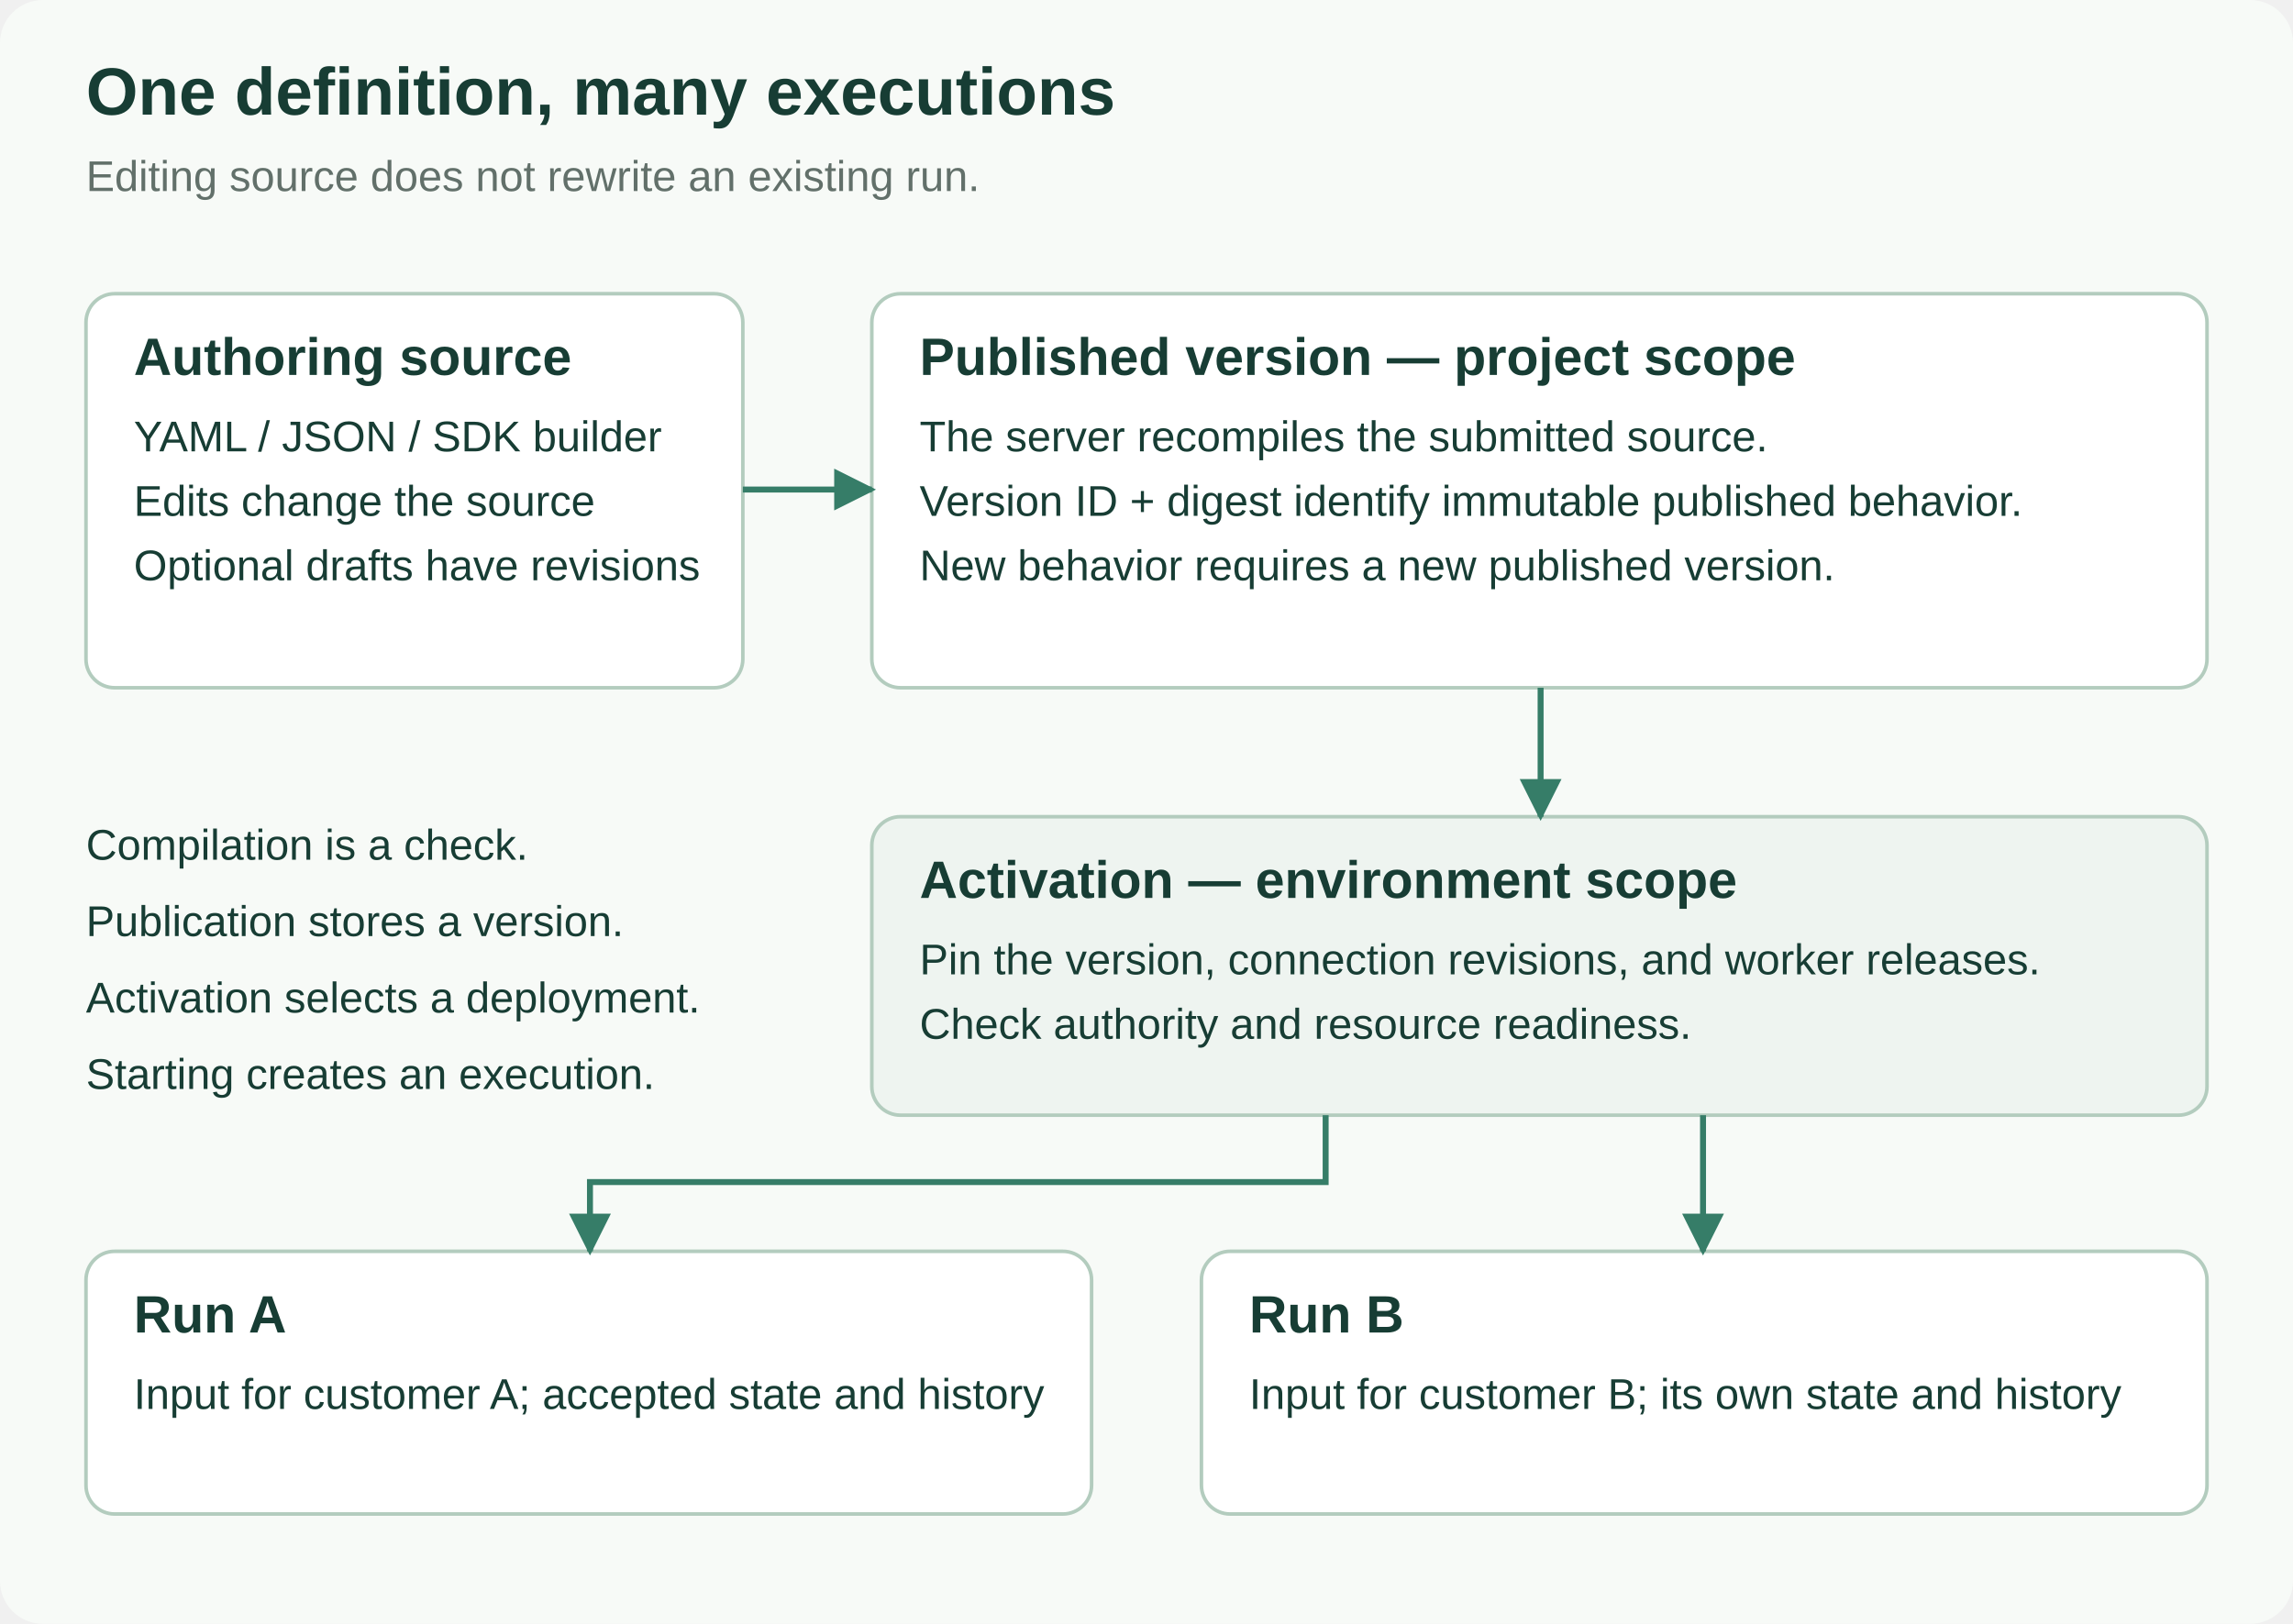
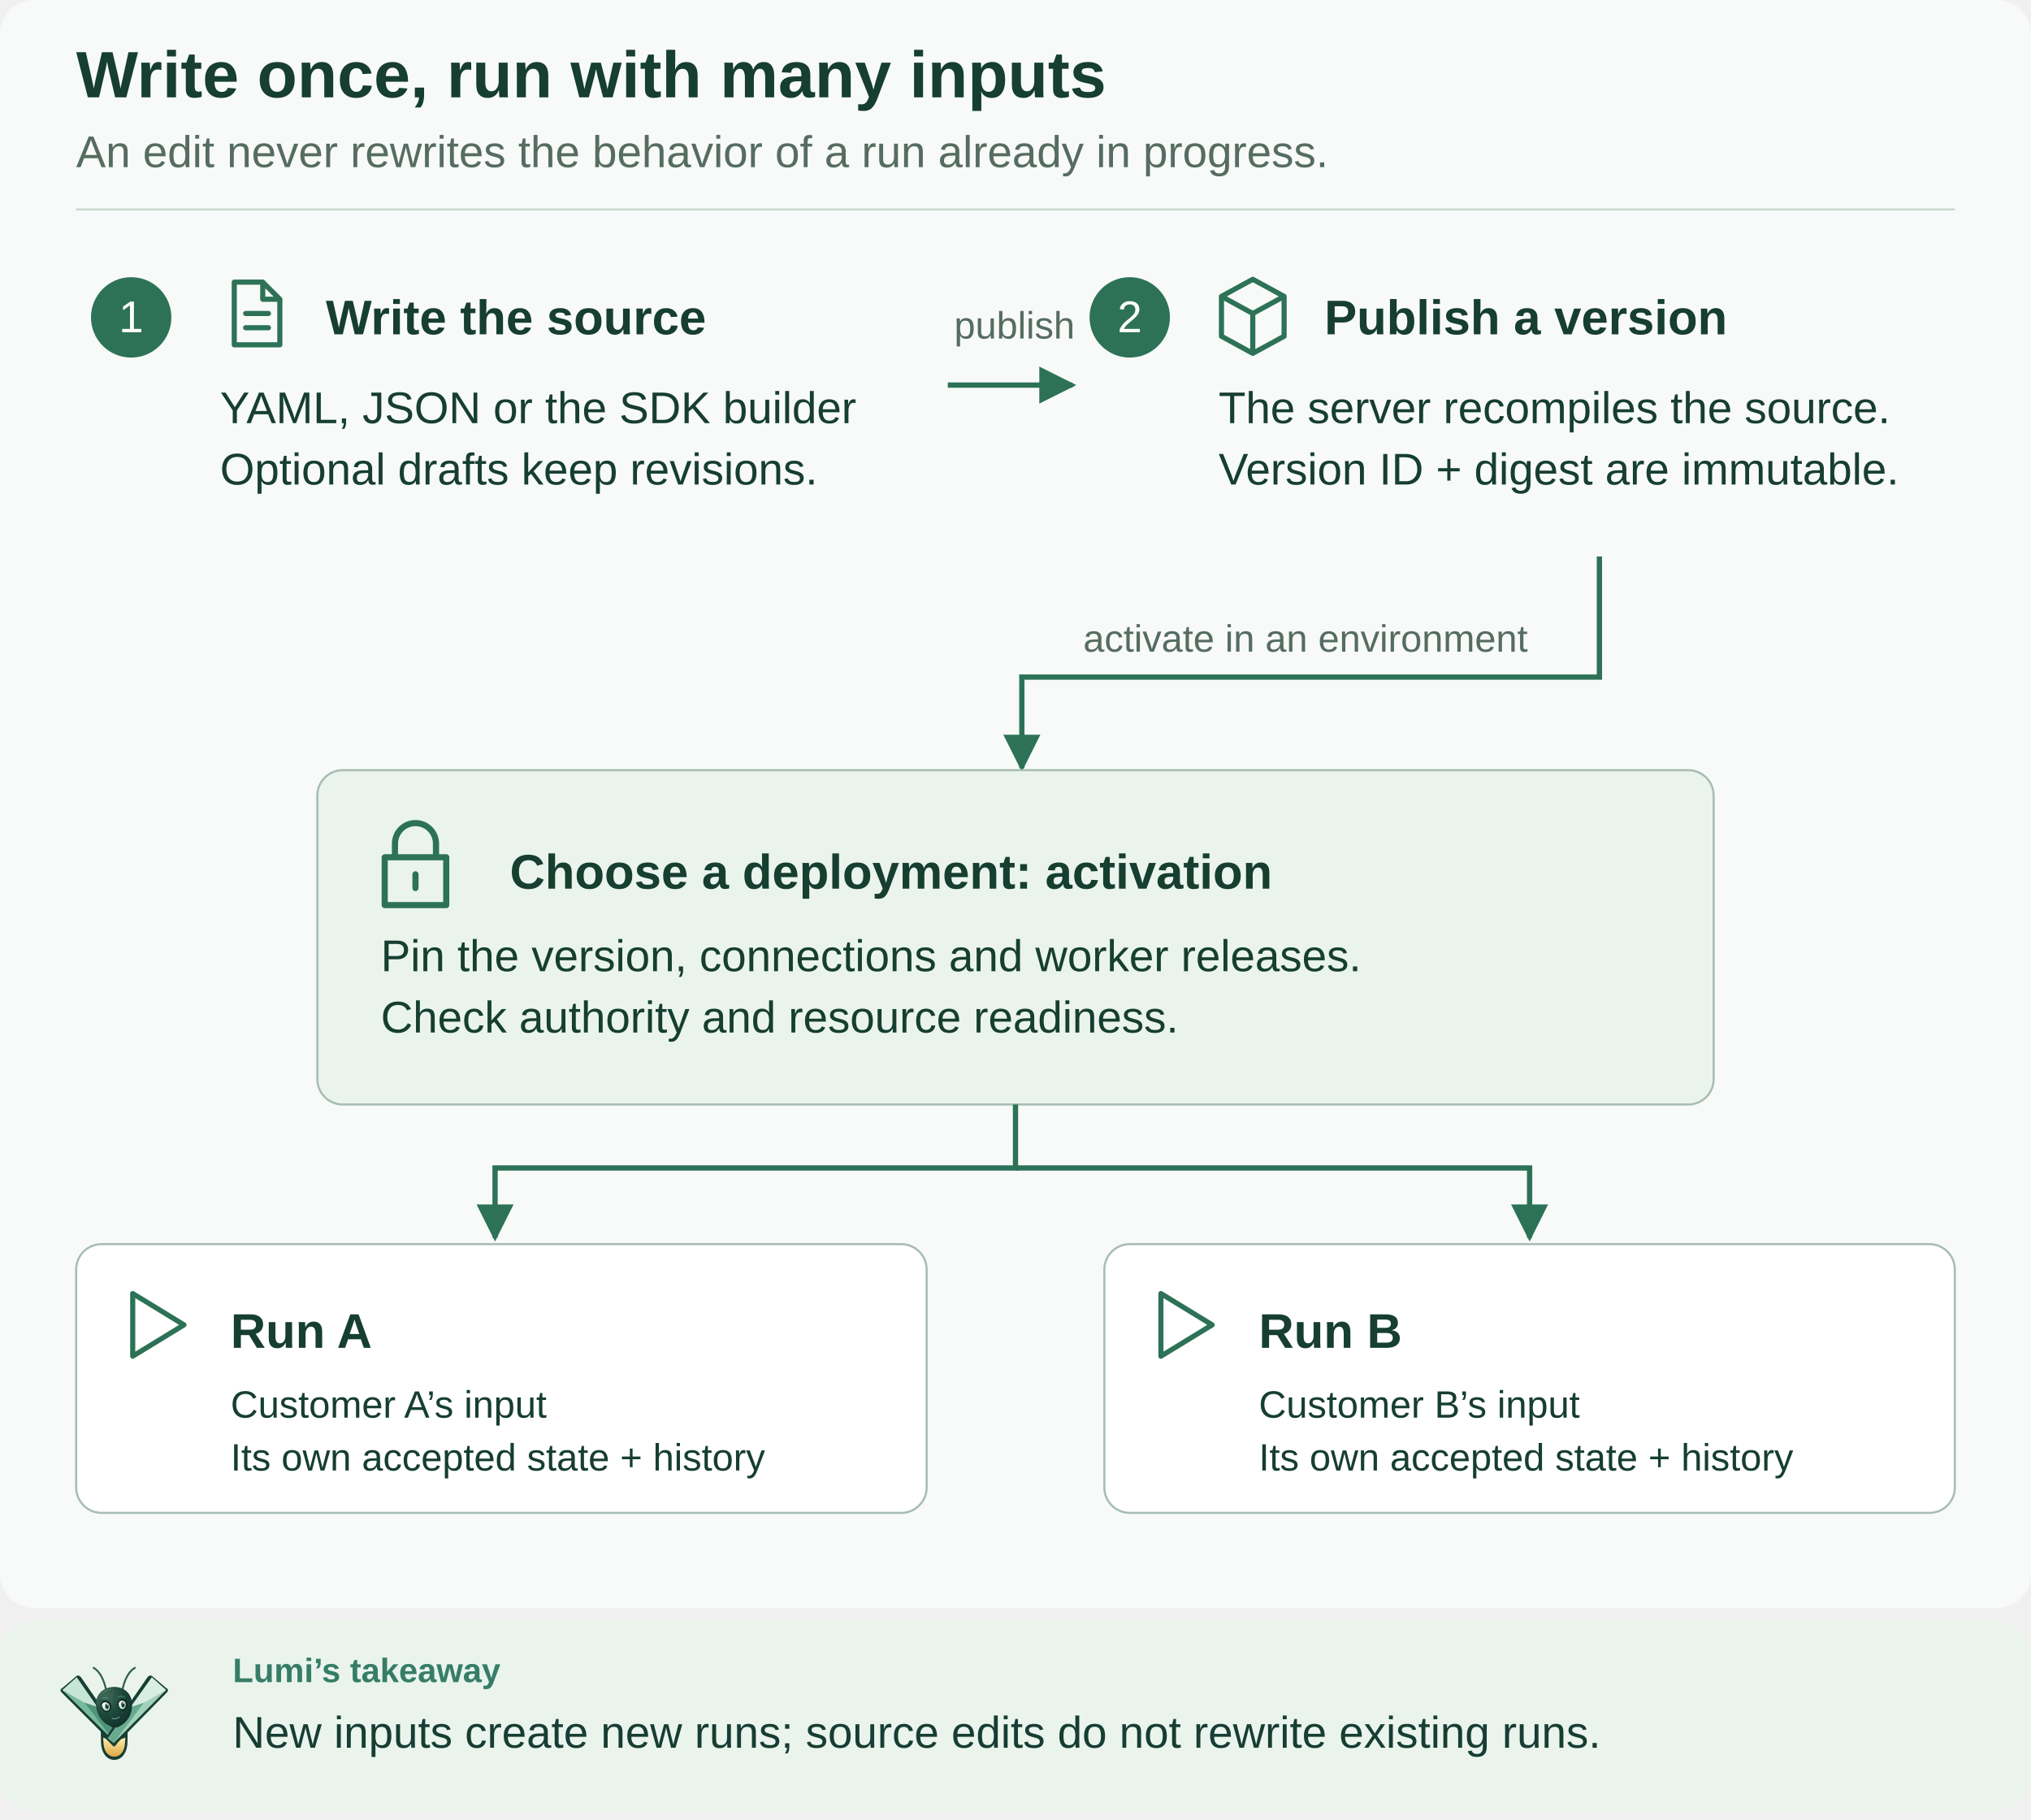
- <svg xmlns="http://www.w3.org/2000/svg" width="960" height="680" viewBox="0 0 960 680" role="img" aria-labelledby="title desc">
+ <svg xmlns="http://www.w3.org/2000/svg" width="960" height="860" viewBox="0 0 960 860" role="img" aria-labelledby="title desc">
  <defs>
    <marker id="arrow" viewBox="0 0 10 10" refX="9" refY="5" markerWidth="7" markerHeight="7" orient="auto-start-reverse">
-       <path d="M0 0 L10 5 L0 10Z" fill="#367D68" />
+       <path d="M0 0L10 5L0 10Z" fill="#2d7257" />
    </marker>
  </defs>
-   <style>text{font-family:Arial,Helvetica,sans-serif;fill:#173D34}.title{font-size:28px;font-weight:700}.head{font-size:22px;font-weight:700}.body{font-size:18px}.muted{fill:#62706A}.edge{fill:none;stroke:#367D68;stroke-width:2.5;marker-end:url(#arrow)}</style>
-   <rect width="960" height="680" rx="18" fill="#F7FAF7" />
-   <text class="title" x="36" y="48">One definition, many executions</text>
-   <text class="body muted" x="36" y="80">Editing source does not rewrite an existing run.</text>
-   <rect x="36" y="123" width="275" height="165" rx="12" fill="#FFFFFF" stroke="#B3CCBE" stroke-width="1.5" />
-   <text class="head" x="56" y="157">Authoring source</text>
-   <text class="body" x="56" y="189">YAML / JSON / SDK builder</text>
-   <text class="body" x="56" y="216">Edits change the source</text>
-   <text class="body" x="56" y="243">Optional drafts have revisions</text>
-   <rect x="365" y="123" width="559" height="165" rx="12" fill="#FFFFFF" stroke="#B3CCBE" stroke-width="1.5" />
-   <text class="head" x="385" y="157">Published version — project scope</text>
-   <text class="body" x="385" y="189">The server recompiles the submitted source.</text>
-   <text class="body" x="385" y="216">Version ID + digest identify immutable published behavior.</text>
-   <text class="body" x="385" y="243">New behavior requires a new published version.</text>
-   <path class="edge" d="M311 205 H365" />
-   <rect x="365" y="342" width="559" height="125" rx="12" fill="#EEF4F0" stroke="#B3CCBE" stroke-width="1.5" />
-   <text class="head" x="385" y="376">Activation — environment scope</text>
-   <text class="body" x="385" y="408">Pin the version, connection revisions, and worker releases.</text>
-   <text class="body" x="385" y="435">Check authority and resource readiness.</text>
-   <path class="edge" d="M645 288 V342" />
-   <rect x="36" y="524" width="421" height="110" rx="12" fill="#FFFFFF" stroke="#B3CCBE" stroke-width="1.5" />
-   <text class="head" x="56" y="558">Run A</text>
-   <text class="body" x="56" y="590">Input for customer A; accepted state and history</text>
-   <rect x="503" y="524" width="421" height="110" rx="12" fill="#FFFFFF" stroke="#B3CCBE" stroke-width="1.5" />
-   <text class="head" x="523" y="558">Run B</text>
-   <text class="body" x="523" y="590">Input for customer B; its own state and history</text>
-   <path class="edge" d="M555 467 V495 H247 V524" />
-   <path class="edge" d="M713 467 V524" />
-   <text class="body" x="36" y="360">Compilation is a check.</text>
-   <text class="body" x="36" y="392">Publication stores a version.</text>
-   <text class="body" x="36" y="424">Activation selects a deployment.</text>
-   <text class="body" x="36" y="456">Starting creates an execution.</text>
+   <style>text{font-family:"Avenir Next",Arial,Helvetica,sans-serif;fill:#163e31}.title{font-size:31px;font-weight:700}.head{font-size:23px;font-weight:700}.body{font-size:21px}.small{font-size:18px}.code{font-family:Menlo,Consolas,monospace;font-size:17px}.muted{fill:#566c61}.edge{fill:none;stroke:#2d7257;stroke-width:2.5;marker-end:url(#arrow)}.white{fill:white}</style>
+   <rect width="960" height="760" rx="16" fill="#f7faf8" />
+   <path d="M36 99H924" stroke="#c9dacf" />
+   <text x="36" y="46" class="title">Write once, run with many inputs</text>
+   <text x="36" y="79" class="body muted">An edit never rewrites the behavior of a run already in progress.</text>
+   <circle cx="62" cy="150" r="19" fill="#2d7257" />
+   <text x="62" y="157" class="body white" text-anchor="middle">1</text>
+   <g transform="translate(104,132) scale(1.346154)" fill="none" stroke="#2d7257" stroke-width="1.8" stroke-linecap="round" stroke-linejoin="round">
+     <path d="M5 1H15L21 7V23H5Z M15 1V7H21 M9 12H17 M9 17H17" />
+   </g>
+   <text x="154" y="158" class="head">Write the source</text>
+   <text x="104" y="200" class="body">YAML, JSON or the SDK builder</text>
+   <text x="104" y="229" class="body">Optional drafts keep revisions.</text>
+   <path class="edge" d="M448 182H507" />
+   <text x="451" y="160" class="small muted">publish</text>
+   <circle cx="534" cy="150" r="19" fill="#2d7257" />
+   <text x="534" y="157" class="body white" text-anchor="middle">2</text>
+   <g transform="translate(576,132) scale(1.346154)" fill="none" stroke="#2d7257" stroke-width="1.8" stroke-linecap="round" stroke-linejoin="round">
+     <path d="M1 6L12 0L23 6L12 12Z M1 6V20L12 26L23 20V6 M12 12V26" />
+   </g>
+   <text x="626" y="158" class="head">Publish a version</text>
+   <text x="576" y="200" class="body">The server recompiles the source.</text>
+   <text x="576" y="229" class="body">Version ID + digest are immutable.</text>
+   <path class="edge" d="M756 263V320H483V363" />
+   <text x="512" y="308" class="small muted">activate in an environment</text>
+   <rect x="150" y="364" width="660" height="158" rx="12" fill="#eaf4ed" stroke="#a8bdb1" />
+   <g transform="translate(177,389) scale(1.615385)" fill="none" stroke="#2d7257" stroke-width="1.8" stroke-linecap="round" stroke-linejoin="round">
+     <path d="M6 10V6A6 6 0 0 1 12 0A6 6 0 0 1 18 6V10 M3 10H21V24H3Z M12 15V19" />
+   </g>
+   <text x="241" y="420" class="head">Choose a deployment: activation</text>
+   <text x="180" y="459" class="body">Pin the version, connections and worker releases.</text>
+   <text x="180" y="488" class="body">Check authority and resource readiness.</text>
+   <path class="edge" d="M480 522V552H234V585" />
+   <path class="edge" d="M480 552H723V585" />
+   <rect x="36" y="588" width="402" height="127" rx="12" fill="white" stroke="#a8bdb1" />
+   <g transform="translate(56,610) scale(1.346154)" fill="none" stroke="#2d7257" stroke-width="1.8" stroke-linecap="round" stroke-linejoin="round">
+     <path d="M5 1L23 12L5 23Z" />
+   </g>
+   <text x="109" y="637" class="head">Run A</text>
+   <text x="109" y="670" class="small">Customer A’s input</text>
+   <text x="109" y="695" class="small">Its own accepted state + history</text>
+   <rect x="522" y="588" width="402" height="127" rx="12" fill="white" stroke="#a8bdb1" />
+   <g transform="translate(542,610) scale(1.346154)" fill="none" stroke="#2d7257" stroke-width="1.8" stroke-linecap="round" stroke-linejoin="round">
+     <path d="M5 1L23 12L5 23Z" />
+   </g>
+   <text x="595" y="637" class="head">Run B</text>
+   <text x="595" y="670" class="small">Customer B’s input</text>
+   <text x="595" y="695" class="small">Its own accepted state + history</text>
+   <g id="lumi-takeaway">
+     <rect x="0" y="766" width="960" height="90" rx="16" fill="#EAF4ED" />
+     <g transform="translate(22 777) scale(.25)">
+       <defs>
+         <radialGradient id="lumi-face" cx=".3" cy=".2" r=".9">
+           <stop stop-color="#3C6957" />
+           <stop offset=".55" stop-color="#1C463A" />
+           <stop offset="1" stop-color="#102E28" />
+         </radialGradient>
+         <linearGradient id="lumi-eye" x1="0" y1="0" x2="0" y2="1">
+           <stop stop-color="#FFFFFF" />
+           <stop offset="1" stop-color="#B8DCC8" />
+         </linearGradient>
+         <linearGradient id="lumi-lantern" x1="0" y1="0" x2="0" y2="1">
+           <stop stop-color="#FFEDAD" />
+           <stop offset="1" stop-color="#DDA743" />
+         </linearGradient>
+       </defs>
+       <g stroke-linecap="round" stroke-linejoin="round">
+         <path d="M113 89C109 67 100 51 89 45M143 89C147 67 156 51 167 45" fill="none" stroke="#315C4E" stroke-width="3.5" />
+         <path d="M102 134Q128 122 154 134L153 184C153 206 142 219 128 219C114 219 103 206 103 184Z" fill="#173D34" />
+         <path d="M107 177Q128 185 149 177L148 191C146 205 138 213 128 213C118 213 110 205 108 191Z" fill="url(#lumi-lantern)" />
+         <path d="M30 83L56 61Q61 57 66 64L142 174L130 193L28 91Q24 86 30 83Z" fill="#173D34" />
+         <path d="M57 63L135 175L129 185L30 87Z" fill="#78B89C" />
+         <path d="M57 63L96 119L72 111L30 87Z" fill="#C7E6D7" />
+         <path d="M72 111L96 119L135 175L129 185Z" fill="#4F9479" />
+         <path d="M226 83L200 61Q195 57 190 64L111 178L127 194L228 91Q232 86 226 83Z" fill="#173D34" />
+         <path d="M199 63L116 178L127 187L226 87Z" fill="#A1D1B9" />
+         <path d="M199 63L160 119L184 111L226 87Z" fill="#D8EEE3" />
+         <path d="M184 111L160 119L116 178L127 187Z" fill="#68AA8D" />
+         <g transform="rotate(-5 128 120)">
+           <path d="M94 115C93 95 108 81 128 81C148 81 163 95 162 115       C162 135 150 152 130 158C109 155 95 138 94 115Z" fill="url(#lumi-face)" />
+           <path d="M98 111C98 96 110 86 124 85" fill="none" stroke="#83AF94" stroke-width="1.2" opacity=".5" />
+           <path d="M128 87C124 99 124 106 126 112" fill="none" stroke="#58856B" stroke-width="1" opacity=".4" />
+           <path d="M103 114C104 106 111 103 117 107C124 111 124 120 119 126       C111 131 104 124 103 114Z" fill="#0C2923" />
+           <path d="M105 114C106 109 111 107 116 110C120 113 121 120 117 124       C111 127 106 122 105 114Z" fill="url(#lumi-eye)" />
+           <ellipse cx="114.5" cy="116.5" rx="3.3" ry="5.4" fill="#173D34" />
+           <circle cx="115.5" cy="113.5" r="1.4" fill="#FFFFFF" />
+           <path d="M135 112C138 105 145 103 151 108C156 114 153 124 147 127       C139 129 133 120 135 112Z" fill="#0C2923" />
+           <path d="M137 113C139 108 144 107 148 110C152 114 150 121 146 124       C140 126 136 120 137 113Z" fill="url(#lumi-eye)" />
+           <ellipse cx="145" cy="116" rx="3.3" ry="5.4" fill="#173D34" />
+           <circle cx="146" cy="113" r="1.4" fill="#FFFFFF" />
+           <path d="M106 101Q112 98 118 102M137 101Q143 98 149 102" fill="none" stroke="#6C997E" stroke-width="1.8" opacity=".65" />
+           <path d="M122 140Q129 143 136 139" fill="none" stroke="#84B295" stroke-width="1.5" />
+         </g>
+       </g>
+     </g>
+     <text x="110" y="795" style="font-family:Arial,Helvetica,sans-serif;font-size:16px;font-weight:700;fill:#367D68">Lumi’s takeaway</text>
+     <text x="110" y="826" style="font-family:Arial,Helvetica,sans-serif;font-size:21px;fill:#173D34">New inputs create new runs; source edits do not rewrite existing runs.</text>
+   </g>
</svg>
